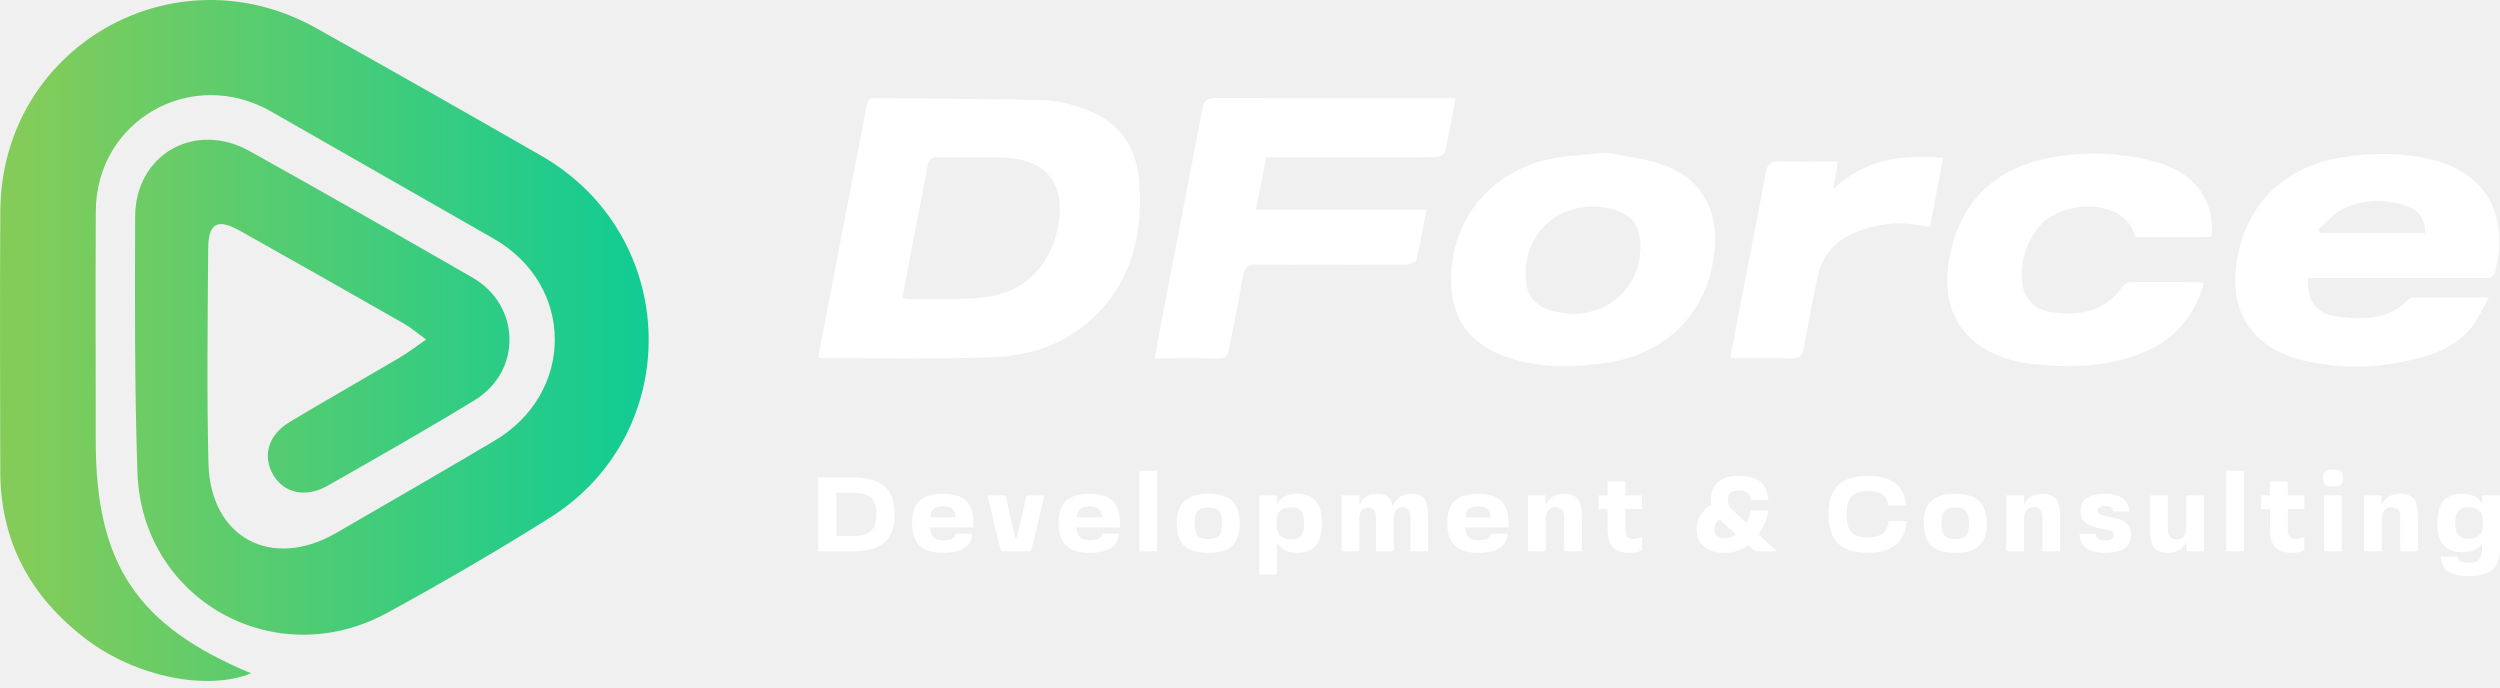
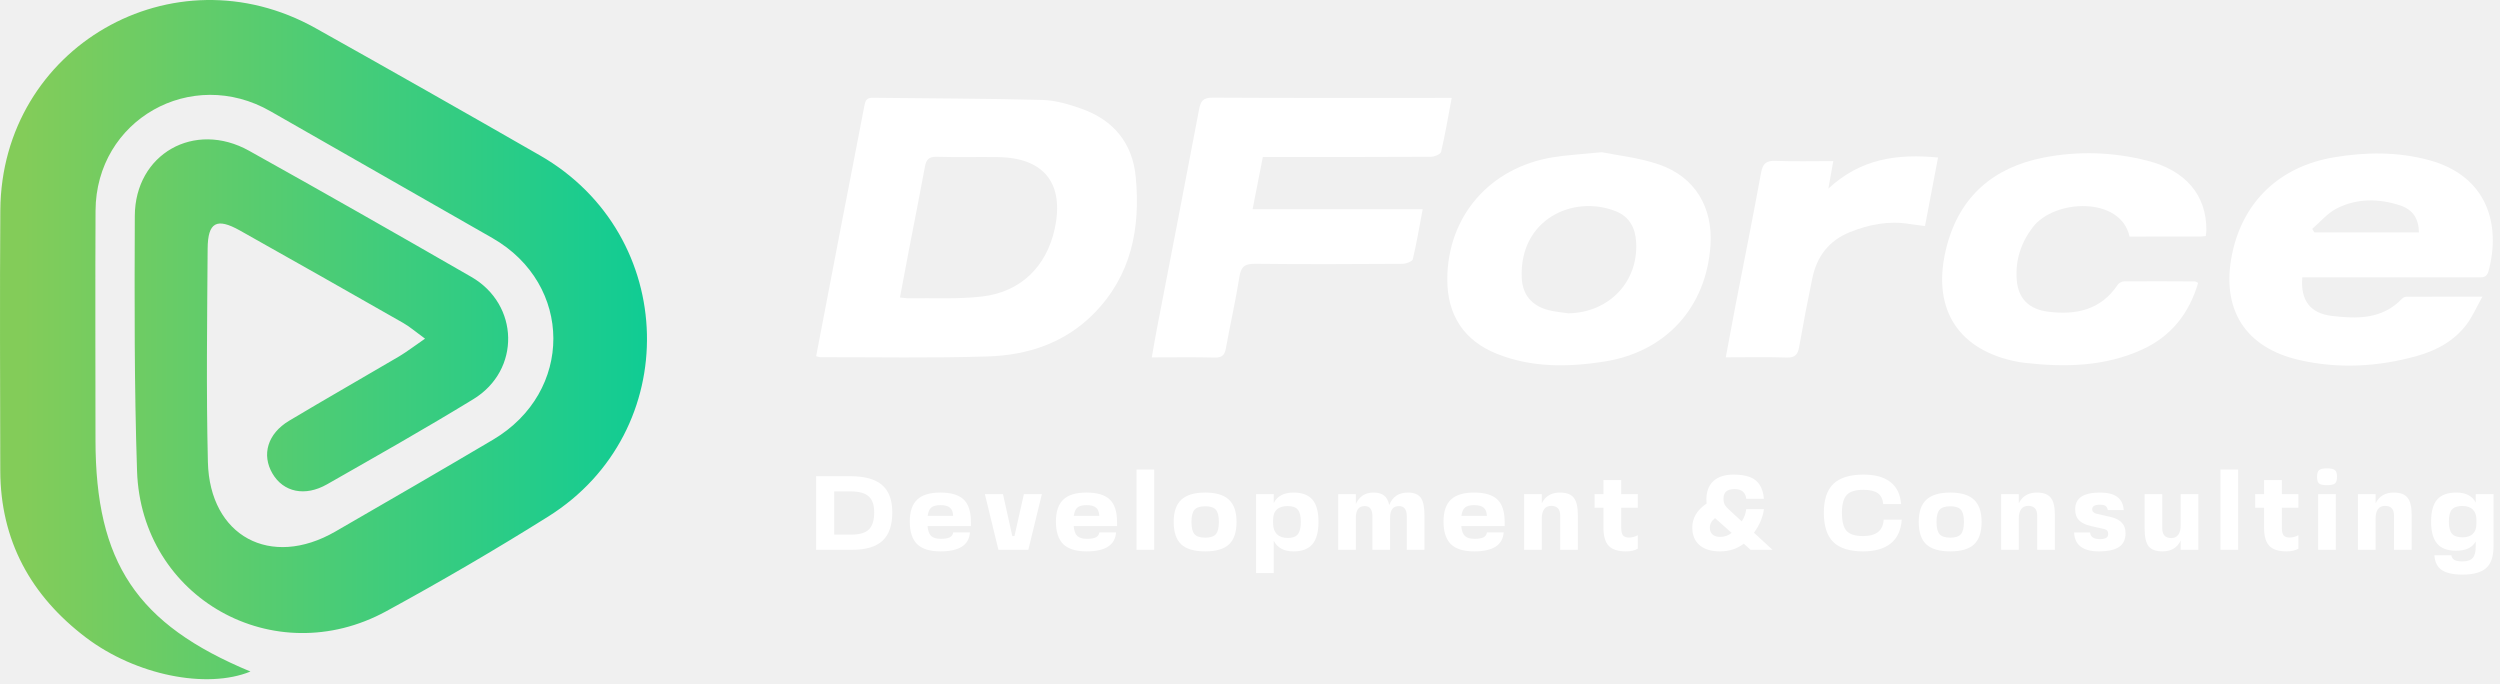
- <svg xmlns="http://www.w3.org/2000/svg" width="200" height="55" viewBox="0 0 200 55" fill="none">
-   <path d="M34.09 27.163C33.306 26.591 32.853 26.194 32.338 25.902C27.976 23.417 23.615 20.94 19.237 18.485C17.38 17.445 16.671 17.821 16.654 19.942C16.616 25.647 16.537 31.36 16.675 37.061C16.822 43.021 21.711 45.627 26.895 42.637C31.122 40.198 35.344 37.75 39.542 35.27C46.021 31.44 45.992 22.816 39.496 19.094C33.571 15.699 27.633 12.324 21.703 8.929C15.346 5.279 7.697 9.606 7.663 16.906C7.634 23.033 7.655 29.155 7.659 35.282C7.663 45.13 10.972 50.075 20.088 53.863C16.599 55.291 10.909 54.172 6.904 51.144C2.472 47.786 0.031 43.355 0.023 37.729C0.01 30.767 -0.023 23.809 0.027 16.848C0.123 3.796 13.874 -4.139 25.305 2.255C31.327 5.625 37.328 9.033 43.312 12.466C54.446 18.852 54.831 34.618 43.974 41.43C39.727 44.094 35.382 46.625 30.979 49.027C21.971 53.938 11.332 47.974 10.993 37.784C10.766 30.972 10.787 24.148 10.812 17.328C10.829 12.35 15.589 9.647 19.975 12.091C25.942 15.415 31.876 18.798 37.797 22.206C41.66 24.428 41.773 29.69 37.974 32.012C34.111 34.376 30.161 36.606 26.228 38.849C24.458 39.855 22.73 39.471 21.858 37.988C20.969 36.477 21.456 34.785 23.187 33.749C26.119 31.995 29.088 30.308 32.032 28.575C32.652 28.203 33.227 27.756 34.09 27.163Z" fill="url(#paint0_linear)" />
-   <path d="M68.343 44.099H65.457V38.194H68.186C69.351 38.194 70.206 38.431 70.751 38.906C71.295 39.374 71.567 40.106 71.567 41.1C71.567 42.128 71.307 42.884 70.785 43.37C70.264 43.856 69.45 44.099 68.343 44.099ZM66.909 39.414V42.879H68.317C68.954 42.879 69.412 42.74 69.69 42.464C69.974 42.187 70.116 41.732 70.116 41.1C70.116 40.501 69.968 40.072 69.673 39.812C69.377 39.547 68.89 39.414 68.212 39.414H66.909Z" fill="white" />
-   <path d="M77.873 41.854V42.193H74.396C74.425 42.565 74.52 42.831 74.683 42.989C74.845 43.141 75.103 43.218 75.456 43.218C75.781 43.218 76.021 43.178 76.178 43.099C76.334 43.014 76.427 42.882 76.456 42.701H77.794C77.725 43.717 76.937 44.226 75.43 44.226C74.584 44.226 73.961 44.034 73.561 43.65C73.168 43.26 72.97 42.656 72.97 41.837C72.97 41.035 73.168 40.447 73.561 40.075C73.956 39.696 74.576 39.507 75.422 39.507C76.273 39.507 76.893 39.691 77.282 40.058C77.676 40.425 77.873 41.023 77.873 41.854ZM75.43 40.515C75.094 40.515 74.848 40.58 74.692 40.71C74.541 40.84 74.445 41.063 74.405 41.379H76.447C76.436 41.069 76.349 40.849 76.186 40.719C76.03 40.583 75.778 40.515 75.43 40.515Z" fill="white" />
-   <path d="M81.366 42.997L82.122 39.634H83.565L82.478 44.099H80.079L78.993 39.634H80.445L81.192 42.997H81.366Z" fill="white" />
-   <path d="M89.594 41.854V42.193H86.117C86.146 42.565 86.242 42.831 86.404 42.989C86.566 43.141 86.824 43.218 87.177 43.218C87.502 43.218 87.742 43.178 87.899 43.099C88.055 43.014 88.148 42.882 88.177 42.701H89.516C89.446 43.717 88.658 44.226 87.151 44.226C86.305 44.226 85.682 44.034 85.282 43.65C84.888 43.26 84.691 42.656 84.691 41.837C84.691 41.035 84.888 40.447 85.282 40.075C85.677 39.696 86.296 39.507 87.142 39.507C87.994 39.507 88.614 39.691 89.003 40.058C89.397 40.425 89.594 41.023 89.594 41.854ZM87.151 40.515C86.815 40.515 86.569 40.58 86.412 40.71C86.262 40.84 86.166 41.063 86.126 41.379H88.168C88.157 41.069 88.07 40.849 87.907 40.719C87.751 40.583 87.499 40.515 87.151 40.515Z" fill="white" />
-   <path d="M92.572 44.099H91.155V37.661H92.572V44.099Z" fill="white" />
-   <path d="M96.667 44.226C95.786 44.226 95.143 44.036 94.737 43.658C94.337 43.28 94.138 42.678 94.138 41.854C94.138 41.052 94.34 40.462 94.746 40.083C95.157 39.699 95.798 39.507 96.667 39.507C97.53 39.507 98.165 39.699 98.57 40.083C98.976 40.462 99.179 41.052 99.179 41.854C99.179 42.678 98.979 43.28 98.579 43.658C98.179 44.036 97.542 44.226 96.667 44.226ZM97.762 41.854C97.762 41.391 97.681 41.069 97.519 40.888C97.362 40.702 97.078 40.608 96.667 40.608C96.255 40.608 95.969 40.702 95.806 40.888C95.644 41.074 95.563 41.396 95.563 41.854C95.563 42.328 95.644 42.658 95.806 42.845C95.969 43.031 96.255 43.124 96.667 43.124C97.078 43.124 97.362 43.031 97.519 42.845C97.681 42.658 97.762 42.328 97.762 41.854Z" fill="white" />
-   <path d="M103.753 39.507C104.437 39.507 104.941 39.696 105.265 40.075C105.59 40.453 105.752 41.046 105.752 41.854C105.752 42.667 105.59 43.266 105.265 43.65C104.941 44.034 104.437 44.226 103.753 44.226C102.982 44.226 102.452 43.94 102.162 43.37V45.962H100.746V39.634H102.162V40.346C102.446 39.787 102.977 39.507 103.753 39.507ZM103.284 43.15C103.666 43.15 103.936 43.051 104.092 42.853C104.254 42.656 104.335 42.325 104.335 41.862C104.335 41.399 104.254 41.072 104.092 40.88C103.936 40.688 103.669 40.592 103.292 40.592C102.504 40.592 102.11 40.961 102.11 41.701V41.989C102.11 42.351 102.212 42.636 102.414 42.845C102.623 43.048 102.913 43.15 103.284 43.15Z" fill="white" />
-   <path d="M112.921 39.507C113.413 39.507 113.758 39.646 113.955 39.922C114.152 40.188 114.251 40.657 114.251 41.328V44.099H112.834V41.413C112.834 40.865 112.625 40.592 112.208 40.592C111.733 40.592 111.495 40.897 111.495 41.506V44.099H110.078V41.413C110.078 40.865 109.873 40.592 109.461 40.592C109.004 40.592 108.766 40.88 108.749 41.456V44.099H107.332V39.634H108.749V40.422C109.027 39.812 109.496 39.507 110.157 39.507C110.528 39.507 110.811 39.586 111.009 39.744C111.211 39.897 111.35 40.151 111.426 40.507C111.692 39.84 112.191 39.507 112.921 39.507Z" fill="white" />
-   <path d="M120.683 41.854V42.193H117.206C117.235 42.565 117.331 42.831 117.493 42.989C117.655 43.141 117.913 43.218 118.266 43.218C118.591 43.218 118.831 43.178 118.988 43.099C119.144 43.014 119.237 42.882 119.266 42.701H120.605C120.535 43.717 119.747 44.226 118.24 44.226C117.394 44.226 116.771 44.034 116.372 43.65C115.978 43.26 115.781 42.656 115.781 41.837C115.781 41.035 115.978 40.447 116.372 40.075C116.766 39.696 117.386 39.507 118.232 39.507C119.084 39.507 119.704 39.691 120.092 40.058C120.486 40.425 120.683 41.023 120.683 41.854ZM118.24 40.515C117.904 40.515 117.658 40.58 117.502 40.71C117.351 40.84 117.255 41.063 117.215 41.379H119.257C119.246 41.069 119.159 40.849 118.997 40.719C118.84 40.583 118.588 40.515 118.24 40.515Z" fill="white" />
-   <path d="M125.113 39.507C125.64 39.507 126.011 39.646 126.225 39.922C126.445 40.193 126.556 40.659 126.556 41.32V44.099H125.139V41.362C125.139 40.837 124.898 40.575 124.417 40.575C124.174 40.575 123.986 40.662 123.852 40.837C123.725 41.012 123.661 41.264 123.661 41.591V44.099H122.244V39.634H123.661V40.371C123.945 39.795 124.429 39.507 125.113 39.507Z" fill="white" />
-   <path d="M131.364 39.634V40.727H130.034V42.337C130.034 42.613 130.08 42.814 130.173 42.938C130.272 43.057 130.434 43.116 130.66 43.116C130.886 43.116 131.12 43.054 131.364 42.929V44.005C131.126 44.152 130.808 44.226 130.408 44.226C129.77 44.226 129.31 44.076 129.026 43.777C128.748 43.477 128.609 42.997 128.609 42.337V40.727H127.896V39.634H128.609V38.508H130.034V39.634H131.364Z" fill="white" />
-   <path d="M140.68 42.726L142.166 44.099H140.41L139.862 43.607C139.329 44.02 138.695 44.226 137.959 44.226C137.252 44.226 136.704 44.059 136.316 43.726C135.928 43.393 135.734 42.921 135.734 42.311C135.734 41.543 136.116 40.902 136.881 40.388C136.87 40.219 136.864 40.114 136.864 40.075C136.864 39.425 137.052 38.928 137.429 38.584C137.805 38.239 138.344 38.067 139.045 38.067C139.573 38.067 140.007 38.132 140.349 38.262C141.021 38.511 141.398 39.092 141.479 40.007H140.062C139.999 39.487 139.686 39.228 139.124 39.228C138.533 39.228 138.237 39.479 138.237 39.982C138.237 40.179 138.269 40.343 138.333 40.473C138.402 40.597 138.524 40.738 138.698 40.897L139.697 41.82C139.889 41.543 140.01 41.216 140.062 40.837H141.479C141.392 41.492 141.126 42.122 140.68 42.726ZM137.976 43.065C138.312 43.065 138.617 42.958 138.889 42.743L137.559 41.557C137.281 41.772 137.142 42.026 137.142 42.32C137.142 42.557 137.214 42.74 137.359 42.87C137.504 43 137.71 43.065 137.976 43.065Z" fill="white" />
-   <path d="M149.431 44.226C148.347 44.226 147.55 43.974 147.041 43.472C146.536 42.969 146.284 42.187 146.284 41.125C146.284 40.075 146.539 39.304 147.049 38.813C147.565 38.316 148.37 38.067 149.466 38.067C150.404 38.067 151.126 38.268 151.63 38.669C152.14 39.07 152.424 39.657 152.482 40.431H151.048C151.013 40.03 150.868 39.739 150.613 39.558C150.358 39.377 149.976 39.287 149.466 39.287C148.817 39.287 148.368 39.425 148.118 39.702C147.863 39.979 147.736 40.453 147.736 41.125C147.736 41.82 147.861 42.306 148.11 42.582C148.359 42.859 148.799 42.997 149.431 42.997C150.485 42.997 151.036 42.56 151.082 41.684H152.534C152.476 42.52 152.183 43.153 151.656 43.582C151.129 44.011 150.387 44.226 149.431 44.226Z" fill="white" />
-   <path d="M156.426 44.226C155.545 44.226 154.902 44.036 154.496 43.658C154.097 43.28 153.897 42.678 153.897 41.854C153.897 41.052 154.099 40.462 154.505 40.083C154.917 39.699 155.557 39.507 156.426 39.507C157.289 39.507 157.924 39.699 158.33 40.083C158.735 40.462 158.938 41.052 158.938 41.854C158.938 42.678 158.738 43.28 158.338 43.658C157.938 44.036 157.301 44.226 156.426 44.226ZM157.521 41.854C157.521 41.391 157.44 41.069 157.278 40.888C157.121 40.702 156.837 40.608 156.426 40.608C156.015 40.608 155.728 40.702 155.566 40.888C155.403 41.074 155.322 41.396 155.322 41.854C155.322 42.328 155.403 42.658 155.566 42.845C155.728 43.031 156.015 43.124 156.426 43.124C156.837 43.124 157.121 43.031 157.278 42.845C157.44 42.658 157.521 42.328 157.521 41.854Z" fill="white" />
-   <path d="M163.373 39.507C163.9 39.507 164.271 39.646 164.486 39.922C164.706 40.193 164.816 40.659 164.816 41.32V44.099H163.399V41.362C163.399 40.837 163.159 40.575 162.678 40.575C162.434 40.575 162.246 40.662 162.113 40.837C161.985 41.012 161.922 41.264 161.922 41.591V44.099H160.505V39.634H161.922V40.371C162.205 39.795 162.689 39.507 163.373 39.507Z" fill="white" />
-   <path d="M168.347 44.226C167.066 44.226 166.402 43.72 166.356 42.709H167.642C167.666 43.065 167.932 43.243 168.442 43.243C168.877 43.243 169.094 43.107 169.094 42.836C169.094 42.616 168.993 42.483 168.79 42.438L167.703 42.193C167.269 42.091 166.95 41.936 166.747 41.727C166.544 41.512 166.443 41.227 166.443 40.871C166.443 40.408 166.605 40.066 166.93 39.846C167.26 39.62 167.767 39.507 168.451 39.507C169.65 39.507 170.279 39.976 170.337 40.913H169.059C169.03 40.75 168.969 40.637 168.877 40.575C168.784 40.513 168.633 40.481 168.425 40.481C168.013 40.481 167.808 40.603 167.808 40.846C167.808 41.026 167.926 41.148 168.164 41.21L169.251 41.456C169.674 41.552 169.984 41.707 170.181 41.922C170.383 42.13 170.485 42.413 170.485 42.769C170.485 43.266 170.311 43.633 169.963 43.87C169.616 44.107 169.077 44.226 168.347 44.226Z" fill="white" />
-   <path d="M174.907 42.142V39.634H176.324V44.099H174.907V43.361C174.623 43.938 174.14 44.226 173.456 44.226C172.928 44.226 172.555 44.09 172.334 43.819C172.12 43.542 172.013 43.074 172.013 42.413V39.634H173.43V42.37C173.43 42.896 173.67 43.158 174.151 43.158C174.394 43.158 174.58 43.071 174.707 42.896C174.841 42.721 174.907 42.469 174.907 42.142Z" fill="white" />
-   <path d="M179.516 44.099H178.099V37.661H179.516V44.099Z" fill="white" />
-   <path d="M184.349 39.634V40.727H183.02V42.337C183.02 42.613 183.066 42.814 183.159 42.938C183.257 43.057 183.419 43.116 183.645 43.116C183.871 43.116 184.106 43.054 184.349 42.929V44.005C184.112 44.152 183.793 44.226 183.393 44.226C182.756 44.226 182.295 44.076 182.011 43.777C181.733 43.477 181.594 42.997 181.594 42.337V40.727H180.881V39.634H181.594V38.508H183.02V39.634H184.349Z" fill="white" />
-   <path d="M186.636 38.914C186.323 38.914 186.112 38.869 186.002 38.779C185.897 38.688 185.845 38.513 185.845 38.254C185.845 37.988 185.897 37.807 186.002 37.711C186.112 37.615 186.323 37.567 186.636 37.567C186.955 37.567 187.169 37.615 187.279 37.711C187.39 37.802 187.445 37.983 187.445 38.254C187.445 38.513 187.39 38.688 187.279 38.779C187.169 38.869 186.955 38.914 186.636 38.914ZM187.349 44.099H185.932V39.634H187.349V44.099Z" fill="white" />
-   <path d="M191.991 39.507C192.519 39.507 192.89 39.646 193.104 39.922C193.324 40.193 193.434 40.659 193.434 41.32V44.099H192.018V41.362C192.018 40.837 191.777 40.575 191.296 40.575C191.053 40.575 190.864 40.662 190.731 40.837C190.604 41.012 190.54 41.264 190.54 41.591V44.099H189.123V39.634H190.54V40.371C190.824 39.795 191.308 39.507 191.991 39.507Z" fill="white" />
-   <path d="M198.573 40.312V39.634H199.998V43.819C199.998 44.632 199.801 45.214 199.407 45.564C199.013 45.914 198.379 46.089 197.504 46.089C196.768 46.089 196.217 45.968 195.852 45.725C195.487 45.482 195.29 45.087 195.261 44.539H196.617C196.64 44.708 196.722 44.833 196.861 44.912C197 44.991 197.214 45.03 197.504 45.03C197.892 45.03 198.167 44.937 198.33 44.751C198.492 44.57 198.573 44.26 198.573 43.819V43.429C198.295 43.926 197.773 44.175 197.008 44.175C196.313 44.175 195.803 43.986 195.479 43.607C195.154 43.229 194.992 42.639 194.992 41.837C194.992 41.029 195.154 40.439 195.479 40.066C195.803 39.694 196.316 39.507 197.017 39.507C197.776 39.507 198.295 39.776 198.573 40.312ZM197.504 43.099C197.875 43.099 198.153 43.006 198.338 42.819C198.529 42.633 198.625 42.368 198.625 42.023V41.676C198.625 41.331 198.529 41.063 198.338 40.871C198.147 40.679 197.866 40.583 197.495 40.583C197.107 40.583 196.829 40.679 196.661 40.871C196.498 41.057 196.417 41.379 196.417 41.837C196.417 42.288 196.501 42.613 196.669 42.811C196.843 43.003 197.121 43.099 197.504 43.099Z" fill="white" />
-   <path d="M65.459 28.574C66.132 25.061 66.793 21.6 67.46 18.141C68.08 14.92 68.716 11.703 69.329 8.482C69.404 8.086 69.498 7.836 69.981 7.843C74.519 7.9 79.058 7.897 83.595 8.017C84.664 8.045 85.758 8.37 86.778 8.735C89.322 9.648 90.838 11.482 91.094 14.197C91.482 18.307 90.746 22.112 87.712 25.172C85.387 27.518 82.425 28.488 79.241 28.59C74.76 28.733 70.271 28.644 65.786 28.651C65.707 28.651 65.628 28.615 65.459 28.574ZM72.181 23.863C72.479 23.889 72.691 23.929 72.904 23.926C74.87 23.893 76.853 24.011 78.796 23.779C81.89 23.41 83.941 21.365 84.595 18.349C85.38 14.728 83.752 12.655 80.057 12.601C78.418 12.576 76.777 12.627 75.138 12.576C74.501 12.557 74.289 12.798 74.184 13.378C73.781 15.58 73.338 17.776 72.916 19.976C72.668 21.252 72.431 22.533 72.181 23.863Z" fill="white" />
-   <path d="M116.439 7.849C116.145 9.405 115.911 10.803 115.587 12.181C115.543 12.37 115.063 12.573 114.782 12.575C110.65 12.599 106.519 12.593 102.387 12.593C102.06 12.593 101.735 12.593 101.29 12.593C101.02 13.963 100.756 15.311 100.468 16.778C105.049 16.778 109.52 16.778 114.111 16.778C113.843 18.197 113.626 19.506 113.317 20.792C113.273 20.976 112.777 21.16 112.489 21.161C108.549 21.186 104.609 21.203 100.669 21.158C99.846 21.148 99.54 21.385 99.411 22.204C99.109 24.121 98.672 26.016 98.328 27.927C98.228 28.482 98.02 28.697 97.423 28.68C95.788 28.636 94.152 28.666 92.383 28.666C92.532 27.823 92.654 27.082 92.797 26.345C93.925 20.491 95.067 14.641 96.174 8.784C96.302 8.109 96.499 7.828 97.257 7.833C103.331 7.868 109.407 7.853 115.48 7.853C115.751 7.849 116.019 7.849 116.439 7.849Z" fill="white" />
-   <path d="M184.663 22.245C184.507 24.077 185.29 25.124 187.003 25.335C189.043 25.584 191.07 25.629 192.663 23.958C192.747 23.87 192.899 23.801 193.021 23.801C194.954 23.791 196.886 23.794 199.111 23.794C198.625 24.663 198.316 25.382 197.861 25.993C196.858 27.34 195.432 28.112 193.852 28.554C190.748 29.421 187.589 29.598 184.438 28.881C180.062 27.885 178.127 24.786 179.032 20.378C179.896 16.172 182.848 13.345 187.218 12.616C189.776 12.189 192.336 12.162 194.864 12.854C199.449 14.109 200.63 17.957 199.594 21.767C199.451 22.29 199.1 22.247 198.714 22.247C194.364 22.244 190.015 22.245 185.666 22.245C185.346 22.245 185.024 22.245 184.663 22.245ZM185.458 18.361C185.517 18.454 185.574 18.548 185.633 18.642C188.429 18.642 191.223 18.642 194.018 18.642C194.002 17.549 193.535 16.814 192.517 16.479C190.797 15.912 189.041 15.896 187.414 16.725C186.675 17.101 186.105 17.806 185.458 18.361Z" fill="white" />
-   <path d="M128.473 12.208C129.688 12.459 131.449 12.635 133.077 13.198C135.956 14.195 137.393 16.628 137.194 19.665C136.864 24.672 133.601 28.238 128.644 29.007C125.741 29.457 122.859 29.491 120.082 28.388C117.416 27.328 116.077 25.267 116.084 22.399C116.096 17.349 119.494 13.422 124.598 12.607C125.7 12.431 126.822 12.374 128.473 12.208ZM125.81 25.131C129.072 25.065 131.426 22.595 131.23 19.397C131.162 18.269 130.685 17.375 129.608 16.946C126.165 15.577 121.833 17.615 122.058 22.307C122.123 23.664 122.882 24.533 124.201 24.874C124.723 25.011 125.273 25.049 125.81 25.131Z" fill="white" />
-   <path d="M176.924 18.932C176.722 18.95 176.59 18.973 176.457 18.973C174.572 18.975 172.685 18.975 170.809 18.975C170.099 15.733 164.771 15.958 163.042 18.231C162.088 19.487 161.639 20.892 161.761 22.449C161.876 23.933 162.722 24.807 164.292 25.003C166.504 25.277 168.496 24.875 169.85 22.853C169.95 22.703 170.191 22.569 170.37 22.567C172.258 22.55 174.145 22.564 176.032 22.572C176.104 22.572 176.175 22.628 176.313 22.685C175.592 25.136 174.145 26.975 171.831 28.033C168.823 29.408 165.635 29.47 162.415 29.104C162.089 29.068 161.764 29.012 161.444 28.94C156.857 27.897 154.892 24.525 156.15 19.735C157.205 15.718 159.93 13.42 163.921 12.638C166.687 12.096 169.475 12.188 172.221 12.885C175.306 13.667 176.989 15.657 176.97 18.448C176.971 18.582 176.945 18.715 176.924 18.932Z" fill="white" />
-   <path d="M147.045 12.921C146.91 13.675 146.806 14.26 146.652 15.127C149.247 12.721 152.184 12.319 155.447 12.636C155.094 14.488 154.756 16.272 154.403 18.129C153.958 18.072 153.562 18.032 153.169 17.967C151.497 17.689 149.904 18.001 148.362 18.625C146.711 19.294 145.734 20.554 145.374 22.276C144.99 24.124 144.632 25.977 144.307 27.834C144.198 28.454 143.965 28.7 143.3 28.677C141.72 28.625 140.137 28.661 138.422 28.661C138.685 27.258 138.921 25.956 139.172 24.655C139.869 21.058 140.593 17.464 141.252 13.861C141.388 13.112 141.671 12.875 142.418 12.903C143.916 12.961 145.417 12.921 147.045 12.921Z" fill="white" />
+ <svg xmlns="http://www.w3.org/2000/svg" width="256" height="70" viewBox="0 0 256 70" fill="none">
+   <path d="M43.523 34.679C42.521 33.948 41.943 33.442 41.285 33.068C35.717 29.896 30.149 26.734 24.56 23.599C22.188 22.271 21.283 22.751 21.262 25.46C21.214 32.743 21.112 40.037 21.288 47.315C21.476 54.924 27.718 58.251 34.336 54.433C39.732 51.319 45.123 48.195 50.482 45.028C58.754 40.138 58.716 29.128 50.423 24.377C42.859 20.043 35.278 15.734 27.708 11.399C19.591 6.739 9.826 12.263 9.783 21.583C9.746 29.405 9.773 37.222 9.778 45.044C9.783 57.616 14.008 63.929 25.646 68.765C21.192 70.589 13.927 69.16 8.814 65.294C3.155 61.008 0.04 55.35 0.029 48.168C0.013 39.28 -0.03 30.397 0.034 21.509C0.157 4.847 17.712 -5.284 32.306 2.879C39.994 7.182 47.656 11.533 55.295 15.916C69.509 24.068 70.002 44.196 56.141 52.892C50.718 56.294 45.171 59.525 39.55 62.591C28.05 68.861 14.468 61.247 14.034 48.238C13.745 39.541 13.772 30.829 13.804 22.122C13.825 15.766 19.902 12.316 25.502 15.436C33.12 19.68 40.696 23.999 48.255 28.35C53.186 31.186 53.331 37.904 48.48 40.869C43.549 43.887 38.506 46.734 33.484 49.597C31.225 50.882 29.019 50.392 27.906 48.499C26.771 46.569 27.392 44.409 29.603 43.087C33.345 40.848 37.136 38.694 40.894 36.481C41.686 36.006 42.42 35.436 43.523 34.679Z" fill="url(#paint0_linear)" />
+   <path d="M87.254 56.3H83.57V48.762H87.055C88.542 48.762 89.633 49.065 90.328 49.67C91.024 50.269 91.371 51.202 91.371 52.471C91.371 53.783 91.038 54.749 90.373 55.37C89.707 55.99 88.668 56.3 87.254 56.3ZM85.424 50.319V54.742H87.221C88.035 54.742 88.619 54.566 88.975 54.212C89.337 53.859 89.518 53.279 89.518 52.471C89.518 51.707 89.33 51.159 88.952 50.827C88.575 50.489 87.954 50.319 87.088 50.319H85.424Z" fill="white" />
+   <path d="M99.421 53.434V53.866H94.982C95.019 54.342 95.141 54.681 95.349 54.883C95.556 55.078 95.885 55.175 96.336 55.175C96.751 55.175 97.058 55.124 97.257 55.023C97.457 54.915 97.575 54.746 97.612 54.515H99.321C99.233 55.813 98.226 56.462 96.303 56.462C95.223 56.462 94.428 56.217 93.917 55.726C93.414 55.229 93.162 54.458 93.162 53.412C93.162 52.388 93.414 51.638 93.917 51.163C94.42 50.679 95.212 50.438 96.292 50.438C97.379 50.438 98.171 50.672 98.667 51.141C99.17 51.61 99.421 52.374 99.421 53.434ZM96.303 51.725C95.874 51.725 95.559 51.808 95.36 51.974C95.167 52.139 95.045 52.424 94.993 52.828H97.601C97.587 52.431 97.475 52.15 97.268 51.984C97.069 51.812 96.747 51.725 96.303 51.725Z" fill="white" />
+   <path d="M103.881 54.894L104.846 50.6H106.688L105.301 56.3H102.238L100.851 50.6H102.705L103.659 54.894H103.881Z" fill="white" />
+   <path d="M114.385 53.434V53.866H109.946C109.983 54.342 110.105 54.681 110.312 54.883C110.52 55.078 110.849 55.175 111.3 55.175C111.714 55.175 112.021 55.124 112.221 55.023C112.421 54.915 112.539 54.746 112.576 54.515H114.285C114.196 55.813 113.19 56.462 111.267 56.462C110.187 56.462 109.391 56.217 108.881 55.726C108.378 55.229 108.126 54.458 108.126 53.412C108.126 52.388 108.378 51.638 108.881 51.163C109.384 50.679 110.176 50.438 111.256 50.438C112.343 50.438 113.135 50.672 113.63 51.141C114.133 51.61 114.385 52.374 114.385 53.434ZM111.267 51.725C110.838 51.725 110.523 51.808 110.324 51.974C110.131 52.139 110.009 52.424 109.957 52.828H112.565C112.55 52.431 112.439 52.15 112.232 51.984C112.032 51.812 111.711 51.725 111.267 51.725Z" fill="white" />
+   <path d="M118.187 56.3H116.379V48.08H118.187V56.3Z" fill="white" />
+   <path d="M123.415 56.462C122.291 56.462 121.47 56.22 120.952 55.737C120.441 55.254 120.186 54.486 120.186 53.434C120.186 52.41 120.445 51.657 120.963 51.173C121.488 50.683 122.305 50.438 123.415 50.438C124.517 50.438 125.328 50.683 125.845 51.173C126.363 51.657 126.622 52.41 126.622 53.434C126.622 54.486 126.367 55.254 125.856 55.737C125.346 56.22 124.532 56.462 123.415 56.462ZM124.813 53.434C124.813 52.843 124.71 52.431 124.503 52.201C124.303 51.963 123.94 51.844 123.415 51.844C122.89 51.844 122.524 51.963 122.317 52.201C122.109 52.439 122.006 52.85 122.006 53.434C122.006 54.039 122.109 54.461 122.317 54.699C122.524 54.937 122.89 55.056 123.415 55.056C123.94 55.056 124.303 54.937 124.503 54.699C124.71 54.461 124.813 54.039 124.813 53.434Z" fill="white" />
+   <path d="M132.462 50.438C133.335 50.438 133.978 50.679 134.393 51.163C134.807 51.646 135.014 52.403 135.014 53.434C135.014 54.472 134.807 55.236 134.393 55.726C133.978 56.217 133.335 56.462 132.462 56.462C131.478 56.462 130.801 56.098 130.431 55.37V58.679H128.622V50.6H130.431V51.509C130.794 50.795 131.471 50.438 132.462 50.438ZM131.863 55.088C132.351 55.088 132.695 54.962 132.895 54.71C133.102 54.458 133.205 54.036 133.205 53.444C133.205 52.853 133.102 52.435 132.895 52.19C132.695 51.945 132.355 51.822 131.874 51.822C130.868 51.822 130.365 52.294 130.365 53.239V53.607C130.365 54.068 130.494 54.432 130.753 54.699C131.019 54.959 131.389 55.088 131.863 55.088Z" fill="white" />
+   <path d="M144.166 50.438C144.795 50.438 145.235 50.615 145.487 50.968C145.738 51.307 145.864 51.905 145.864 52.763V56.3H144.055V52.871C144.055 52.172 143.789 51.822 143.256 51.822C142.65 51.822 142.346 52.212 142.346 52.99V56.3H140.537V52.871C140.537 52.172 140.275 51.822 139.75 51.822C139.165 51.822 138.862 52.19 138.84 52.925V56.3H137.031V50.6H138.84V51.606C139.195 50.827 139.794 50.438 140.637 50.438C141.111 50.438 141.473 50.539 141.725 50.741C141.984 50.935 142.161 51.26 142.257 51.714C142.598 50.863 143.234 50.438 144.166 50.438Z" fill="white" />
+   <path d="M154.076 53.434V53.866H149.637C149.674 54.342 149.796 54.681 150.003 54.883C150.21 55.078 150.54 55.175 150.991 55.175C151.405 55.175 151.712 55.124 151.912 55.023C152.112 54.915 152.23 54.746 152.267 54.515H153.976C153.887 55.813 152.881 56.462 150.958 56.462C149.877 56.462 149.082 56.217 148.572 55.726C148.069 55.229 147.817 54.458 147.817 53.412C147.817 52.388 148.069 51.638 148.572 51.163C149.075 50.679 149.866 50.438 150.946 50.438C152.034 50.438 152.826 50.672 153.321 51.141C153.824 51.61 154.076 52.374 154.076 53.434ZM150.958 51.725C150.529 51.725 150.214 51.808 150.014 51.974C149.822 52.139 149.7 52.424 149.648 52.828H152.256C152.241 52.431 152.13 52.15 151.923 51.984C151.723 51.812 151.401 51.725 150.958 51.725Z" fill="white" />
+   <path d="M159.731 50.438C160.405 50.438 160.878 50.615 161.152 50.968C161.433 51.314 161.573 51.909 161.573 52.752V56.3H159.765V52.806C159.765 52.136 159.458 51.801 158.844 51.801C158.533 51.801 158.292 51.912 158.122 52.136C157.96 52.359 157.878 52.68 157.878 53.098V56.3H156.069V50.6H157.878V51.541C158.241 50.806 158.858 50.438 159.731 50.438Z" fill="white" />
+   <path d="M167.712 50.6V51.995H166.014V54.05C166.014 54.403 166.073 54.659 166.192 54.818C166.318 54.969 166.525 55.045 166.813 55.045C167.102 55.045 167.401 54.966 167.712 54.807V56.181C167.409 56.368 167.002 56.462 166.491 56.462C165.678 56.462 165.089 56.271 164.727 55.889C164.372 55.507 164.194 54.894 164.194 54.05V51.995H163.284V50.6H164.194V49.162H166.014V50.6H167.712Z" fill="white" />
+   <path d="M179.605 54.548L181.503 56.3H179.261L178.562 55.672C177.881 56.199 177.071 56.462 176.132 56.462C175.229 56.462 174.53 56.249 174.034 55.824C173.539 55.398 173.291 54.796 173.291 54.018C173.291 53.037 173.779 52.219 174.756 51.563C174.741 51.346 174.734 51.213 174.734 51.163C174.734 50.334 174.974 49.699 175.455 49.259C175.936 48.819 176.624 48.599 177.519 48.599C178.192 48.599 178.747 48.682 179.183 48.848C180.042 49.166 180.522 49.908 180.626 51.076H178.817C178.736 50.413 178.336 50.081 177.619 50.081C176.864 50.081 176.487 50.402 176.487 51.044C176.487 51.296 176.528 51.505 176.609 51.671C176.698 51.83 176.853 52.01 177.075 52.212L178.351 53.39C178.595 53.037 178.751 52.619 178.817 52.136H180.626C180.515 52.972 180.175 53.776 179.605 54.548ZM176.154 54.98C176.583 54.98 176.971 54.843 177.319 54.569L175.621 53.055C175.266 53.329 175.089 53.654 175.089 54.029C175.089 54.331 175.181 54.566 175.366 54.731C175.551 54.897 175.814 54.98 176.154 54.98Z" fill="white" />
+   <path d="M190.778 56.462C189.394 56.462 188.377 56.141 187.726 55.499C187.082 54.858 186.761 53.859 186.761 52.504C186.761 51.163 187.086 50.178 187.737 49.551C188.396 48.917 189.424 48.599 190.822 48.599C192.021 48.599 192.942 48.855 193.585 49.367C194.236 49.879 194.599 50.629 194.673 51.617H192.842C192.797 51.105 192.612 50.734 192.287 50.503C191.961 50.272 191.473 50.157 190.822 50.157C189.994 50.157 189.42 50.334 189.102 50.687C188.777 51.04 188.614 51.646 188.614 52.504C188.614 53.39 188.773 54.011 189.091 54.364C189.409 54.717 189.971 54.894 190.778 54.894C192.124 54.894 192.827 54.335 192.886 53.217H194.739C194.665 54.284 194.292 55.092 193.619 55.64C192.945 56.188 191.998 56.462 190.778 56.462Z" fill="white" />
+   <path d="M199.708 56.462C198.584 56.462 197.763 56.22 197.245 55.737C196.734 55.254 196.479 54.486 196.479 53.434C196.479 52.41 196.738 51.657 197.256 51.173C197.781 50.683 198.599 50.438 199.708 50.438C200.811 50.438 201.621 50.683 202.139 51.173C202.656 51.657 202.915 52.41 202.915 53.434C202.915 54.486 202.66 55.254 202.15 55.737C201.639 56.22 200.825 56.462 199.708 56.462ZM201.107 53.434C201.107 52.843 201.003 52.431 200.796 52.201C200.596 51.963 200.234 51.844 199.708 51.844C199.183 51.844 198.817 51.963 198.61 52.201C198.403 52.439 198.299 52.85 198.299 53.434C198.299 54.039 198.403 54.461 198.61 54.699C198.817 54.937 199.183 55.056 199.708 55.056C200.234 55.056 200.596 54.937 200.796 54.699C201.003 54.461 201.107 54.039 201.107 53.434Z" fill="white" />
+   <path d="M208.577 50.438C209.251 50.438 209.724 50.615 209.998 50.968C210.279 51.314 210.42 51.909 210.42 52.752V56.3H208.611V52.806C208.611 52.136 208.304 51.801 207.69 51.801C207.379 51.801 207.139 51.912 206.968 52.136C206.806 52.359 206.724 52.68 206.724 53.098V56.3H204.916V50.6H206.724V51.541C207.087 50.806 207.705 50.438 208.577 50.438Z" fill="white" />
+   <path d="M214.927 56.462C213.292 56.462 212.445 55.816 212.386 54.526H214.028C214.058 54.98 214.398 55.207 215.049 55.207C215.604 55.207 215.881 55.034 215.881 54.688C215.881 54.407 215.752 54.238 215.493 54.18L214.106 53.866C213.551 53.736 213.144 53.538 212.885 53.272C212.626 52.998 212.497 52.633 212.497 52.179C212.497 51.588 212.704 51.152 213.118 50.871C213.54 50.582 214.187 50.438 215.06 50.438C216.591 50.438 217.394 51.036 217.468 52.233H215.837C215.8 52.024 215.722 51.88 215.604 51.801C215.485 51.721 215.293 51.682 215.027 51.682C214.502 51.682 214.239 51.837 214.239 52.147C214.239 52.377 214.391 52.532 214.694 52.612L216.081 52.925C216.621 53.048 217.017 53.246 217.268 53.52C217.527 53.787 217.657 54.147 217.657 54.602C217.657 55.236 217.435 55.705 216.991 56.008C216.547 56.31 215.859 56.462 214.927 56.462Z" fill="white" />
+   <path d="M223.303 53.801V50.6H225.112V56.3H223.303V55.359C222.94 56.094 222.323 56.462 221.45 56.462C220.777 56.462 220.299 56.289 220.018 55.943C219.745 55.589 219.608 54.991 219.608 54.147V50.6H221.416V54.093C221.416 54.764 221.723 55.099 222.337 55.099C222.648 55.099 222.885 54.987 223.048 54.764C223.218 54.54 223.303 54.219 223.303 53.801Z" fill="white" />
+   <path d="M229.186 56.3H227.378V48.08H229.186V56.3Z" fill="white" />
+   <path d="M235.357 50.6V51.995H233.66V54.05C233.66 54.403 233.719 54.659 233.837 54.818C233.963 54.969 234.17 55.045 234.459 55.045C234.747 55.045 235.047 54.966 235.357 54.807V56.181C235.054 56.368 234.647 56.462 234.137 56.462C233.323 56.462 232.735 56.271 232.372 55.889C232.017 55.507 231.84 54.894 231.84 54.05V51.995H230.93V50.6H231.84V49.162H233.66V50.6H235.357Z" fill="white" />
+   <path d="M238.277 49.681C237.878 49.681 237.607 49.623 237.467 49.508C237.334 49.393 237.267 49.169 237.267 48.837C237.267 48.499 237.334 48.268 237.467 48.145C237.607 48.023 237.878 47.961 238.277 47.961C238.684 47.961 238.958 48.023 239.098 48.145C239.239 48.261 239.309 48.491 239.309 48.837C239.309 49.169 239.239 49.393 239.098 49.508C238.958 49.623 238.684 49.681 238.277 49.681ZM239.187 56.3H237.378V50.6H239.187V56.3Z" fill="white" />
+   <path d="M245.114 50.438C245.787 50.438 246.261 50.615 246.534 50.968C246.815 51.314 246.956 51.909 246.956 52.752V56.3H245.147V52.806C245.147 52.136 244.84 51.801 244.226 51.801C243.915 51.801 243.675 51.912 243.505 52.136C243.342 52.359 243.261 52.68 243.261 53.098V56.3H241.452V50.6H243.261V51.541C243.623 50.806 244.241 50.438 245.114 50.438Z" fill="white" />
+   <path d="M253.516 51.465V50.6H255.336V55.943C255.336 56.981 255.085 57.724 254.582 58.17C254.079 58.617 253.268 58.841 252.151 58.841C251.212 58.841 250.509 58.686 250.043 58.376C249.577 58.066 249.325 57.561 249.288 56.862H251.02C251.049 57.078 251.153 57.237 251.33 57.338C251.508 57.439 251.781 57.489 252.151 57.489C252.647 57.489 252.998 57.37 253.206 57.132C253.413 56.902 253.516 56.505 253.516 55.943V55.445C253.161 56.08 252.495 56.397 251.519 56.397C250.631 56.397 249.98 56.155 249.566 55.672C249.152 55.189 248.944 54.436 248.944 53.412C248.944 52.381 249.152 51.628 249.566 51.152C249.98 50.676 250.635 50.438 251.53 50.438C252.499 50.438 253.161 50.781 253.516 51.465ZM252.151 55.023C252.625 55.023 252.98 54.904 253.217 54.667C253.461 54.429 253.583 54.09 253.583 53.65V53.207C253.583 52.767 253.461 52.424 253.217 52.179C252.973 51.934 252.614 51.812 252.14 51.812C251.645 51.812 251.29 51.934 251.075 52.179C250.868 52.417 250.764 52.828 250.764 53.412C250.764 53.989 250.872 54.403 251.086 54.656C251.308 54.901 251.663 55.023 252.151 55.023Z" fill="white" />
+   <path d="M83.572 36.478C84.432 31.993 85.275 27.575 86.126 23.159C86.919 19.047 87.73 14.94 88.513 10.828C88.609 10.322 88.728 10.004 89.345 10.012C95.138 10.085 100.934 10.081 106.726 10.234C108.091 10.27 109.487 10.685 110.789 11.15C114.037 12.316 115.973 14.659 116.3 18.125C116.795 23.371 115.855 28.229 111.983 32.136C109.013 35.13 105.233 36.369 101.167 36.499C95.447 36.682 89.716 36.569 83.99 36.577C83.889 36.577 83.788 36.531 83.572 36.478ZM92.155 30.465C92.534 30.498 92.805 30.549 93.077 30.544C95.587 30.502 98.118 30.653 100.599 30.358C104.549 29.886 107.168 27.275 108.003 23.425C109.005 18.802 106.927 16.156 102.209 16.087C100.116 16.055 98.022 16.12 95.929 16.055C95.115 16.03 94.845 16.338 94.711 17.078C94.197 19.89 93.631 22.694 93.092 25.501C92.775 27.131 92.473 28.766 92.155 30.465Z" fill="white" />
+   <path d="M148.656 10.021C148.281 12.007 147.981 13.791 147.568 15.55C147.511 15.792 146.899 16.052 146.54 16.054C141.265 16.085 135.991 16.077 130.715 16.077C130.298 16.077 129.883 16.077 129.315 16.077C128.971 17.826 128.633 19.547 128.266 21.419C134.114 21.419 139.822 21.419 145.683 21.419C145.341 23.231 145.064 24.902 144.67 26.544C144.613 26.779 143.98 27.014 143.613 27.016C138.583 27.047 133.552 27.069 128.522 27.012C127.471 26.999 127.081 27.301 126.916 28.348C126.53 30.795 125.972 33.214 125.534 35.653C125.406 36.362 125.14 36.636 124.379 36.615C122.29 36.559 120.202 36.597 117.943 36.597C118.134 35.521 118.289 34.575 118.472 33.634C119.912 26.16 121.37 18.692 122.783 11.214C122.946 10.352 123.198 9.994 124.167 10C131.921 10.044 139.677 10.025 147.431 10.025C147.777 10.021 148.119 10.021 148.656 10.021Z" fill="white" />
+   <path d="M235.755 28.399C235.556 30.737 236.556 32.075 238.743 32.344C241.348 32.662 243.935 32.719 245.969 30.587C246.076 30.473 246.271 30.385 246.426 30.385C248.894 30.373 251.36 30.377 254.201 30.377C253.581 31.486 253.186 32.404 252.606 33.184C251.324 34.904 249.504 35.889 247.487 36.453C243.524 37.561 239.492 37.787 235.468 36.871C229.882 35.6 227.412 31.643 228.567 26.015C229.67 20.645 233.438 17.037 239.018 16.106C242.283 15.56 245.552 15.527 248.779 16.41C254.633 18.012 256.141 22.925 254.818 27.789C254.635 28.456 254.187 28.401 253.694 28.401C248.141 28.397 242.589 28.399 237.036 28.399C236.628 28.399 236.217 28.399 235.755 28.399ZM236.77 23.44C236.846 23.56 236.919 23.679 236.995 23.799C240.563 23.799 244.13 23.799 247.699 23.799C247.678 22.404 247.083 21.465 245.782 21.037C243.587 20.314 241.346 20.293 239.268 21.352C238.324 21.832 237.596 22.732 236.77 23.44Z" fill="white" />
+   <path d="M164.02 15.586C165.571 15.907 167.819 16.131 169.897 16.85C173.573 18.123 175.408 21.229 175.154 25.106C174.733 31.499 170.566 36.051 164.238 37.032C160.533 37.607 156.853 37.651 153.307 36.242C149.904 34.89 148.195 32.258 148.203 28.597C148.218 22.149 152.556 17.136 159.073 16.096C160.48 15.871 161.912 15.798 164.02 15.586ZM160.621 32.084C164.785 32 167.79 28.846 167.54 24.764C167.452 23.323 166.844 22.183 165.469 21.635C161.074 19.887 155.542 22.489 155.829 28.48C155.913 30.212 156.882 31.321 158.566 31.757C159.233 31.931 159.935 31.979 160.621 32.084Z" fill="white" />
+   <path d="M225.872 24.171C225.614 24.194 225.446 24.223 225.277 24.223C222.869 24.225 220.46 24.225 218.066 24.225C217.16 20.086 210.358 20.373 208.15 23.275C206.931 24.88 206.359 26.672 206.514 28.66C206.661 30.556 207.741 31.671 209.745 31.921C212.57 32.271 215.113 31.757 216.841 29.176C216.969 28.985 217.277 28.813 217.506 28.811C219.915 28.79 222.324 28.807 224.734 28.817C224.826 28.817 224.916 28.889 225.092 28.962C224.172 32.091 222.324 34.439 219.37 35.789C215.53 37.544 211.46 37.624 207.349 37.157C206.933 37.111 206.518 37.039 206.109 36.947C200.253 35.615 197.745 31.311 199.351 25.196C200.697 20.067 204.176 17.134 209.271 16.136C212.802 15.444 216.363 15.561 219.869 16.45C223.807 17.448 225.956 19.99 225.931 23.552C225.933 23.724 225.899 23.894 225.872 24.171Z" fill="white" />
+   <path d="M187.727 16.496C187.555 17.459 187.423 18.205 187.226 19.312C190.539 16.24 194.288 15.726 198.455 16.131C198.004 18.497 197.572 20.774 197.121 23.145C196.553 23.072 196.048 23.021 195.546 22.938C193.412 22.583 191.378 22.982 189.409 23.778C187.302 24.632 186.054 26.24 185.595 28.44C185.104 30.799 184.647 33.164 184.232 35.535C184.093 36.326 183.796 36.641 182.946 36.611C180.929 36.544 178.908 36.59 176.719 36.59C177.054 34.8 177.356 33.137 177.677 31.476C178.566 26.884 179.491 22.296 180.332 17.695C180.506 16.739 180.866 16.437 181.82 16.473C183.733 16.546 185.649 16.496 187.727 16.496Z" fill="white" />
  <defs>
-     <linearGradient id="paint0_linear" x1="1.921" y1="27.175" x2="51.863" y2="27.175" gradientUnits="userSpaceOnUse">
+     <linearGradient id="paint0_linear" x1="2.452" y1="34.694" x2="66.213" y2="34.694" gradientUnits="userSpaceOnUse">
      <stop stop-color="#83CC59" />
      <stop offset="1" stop-color="#10CC94" />
    </linearGradient>
  </defs>
</svg>
